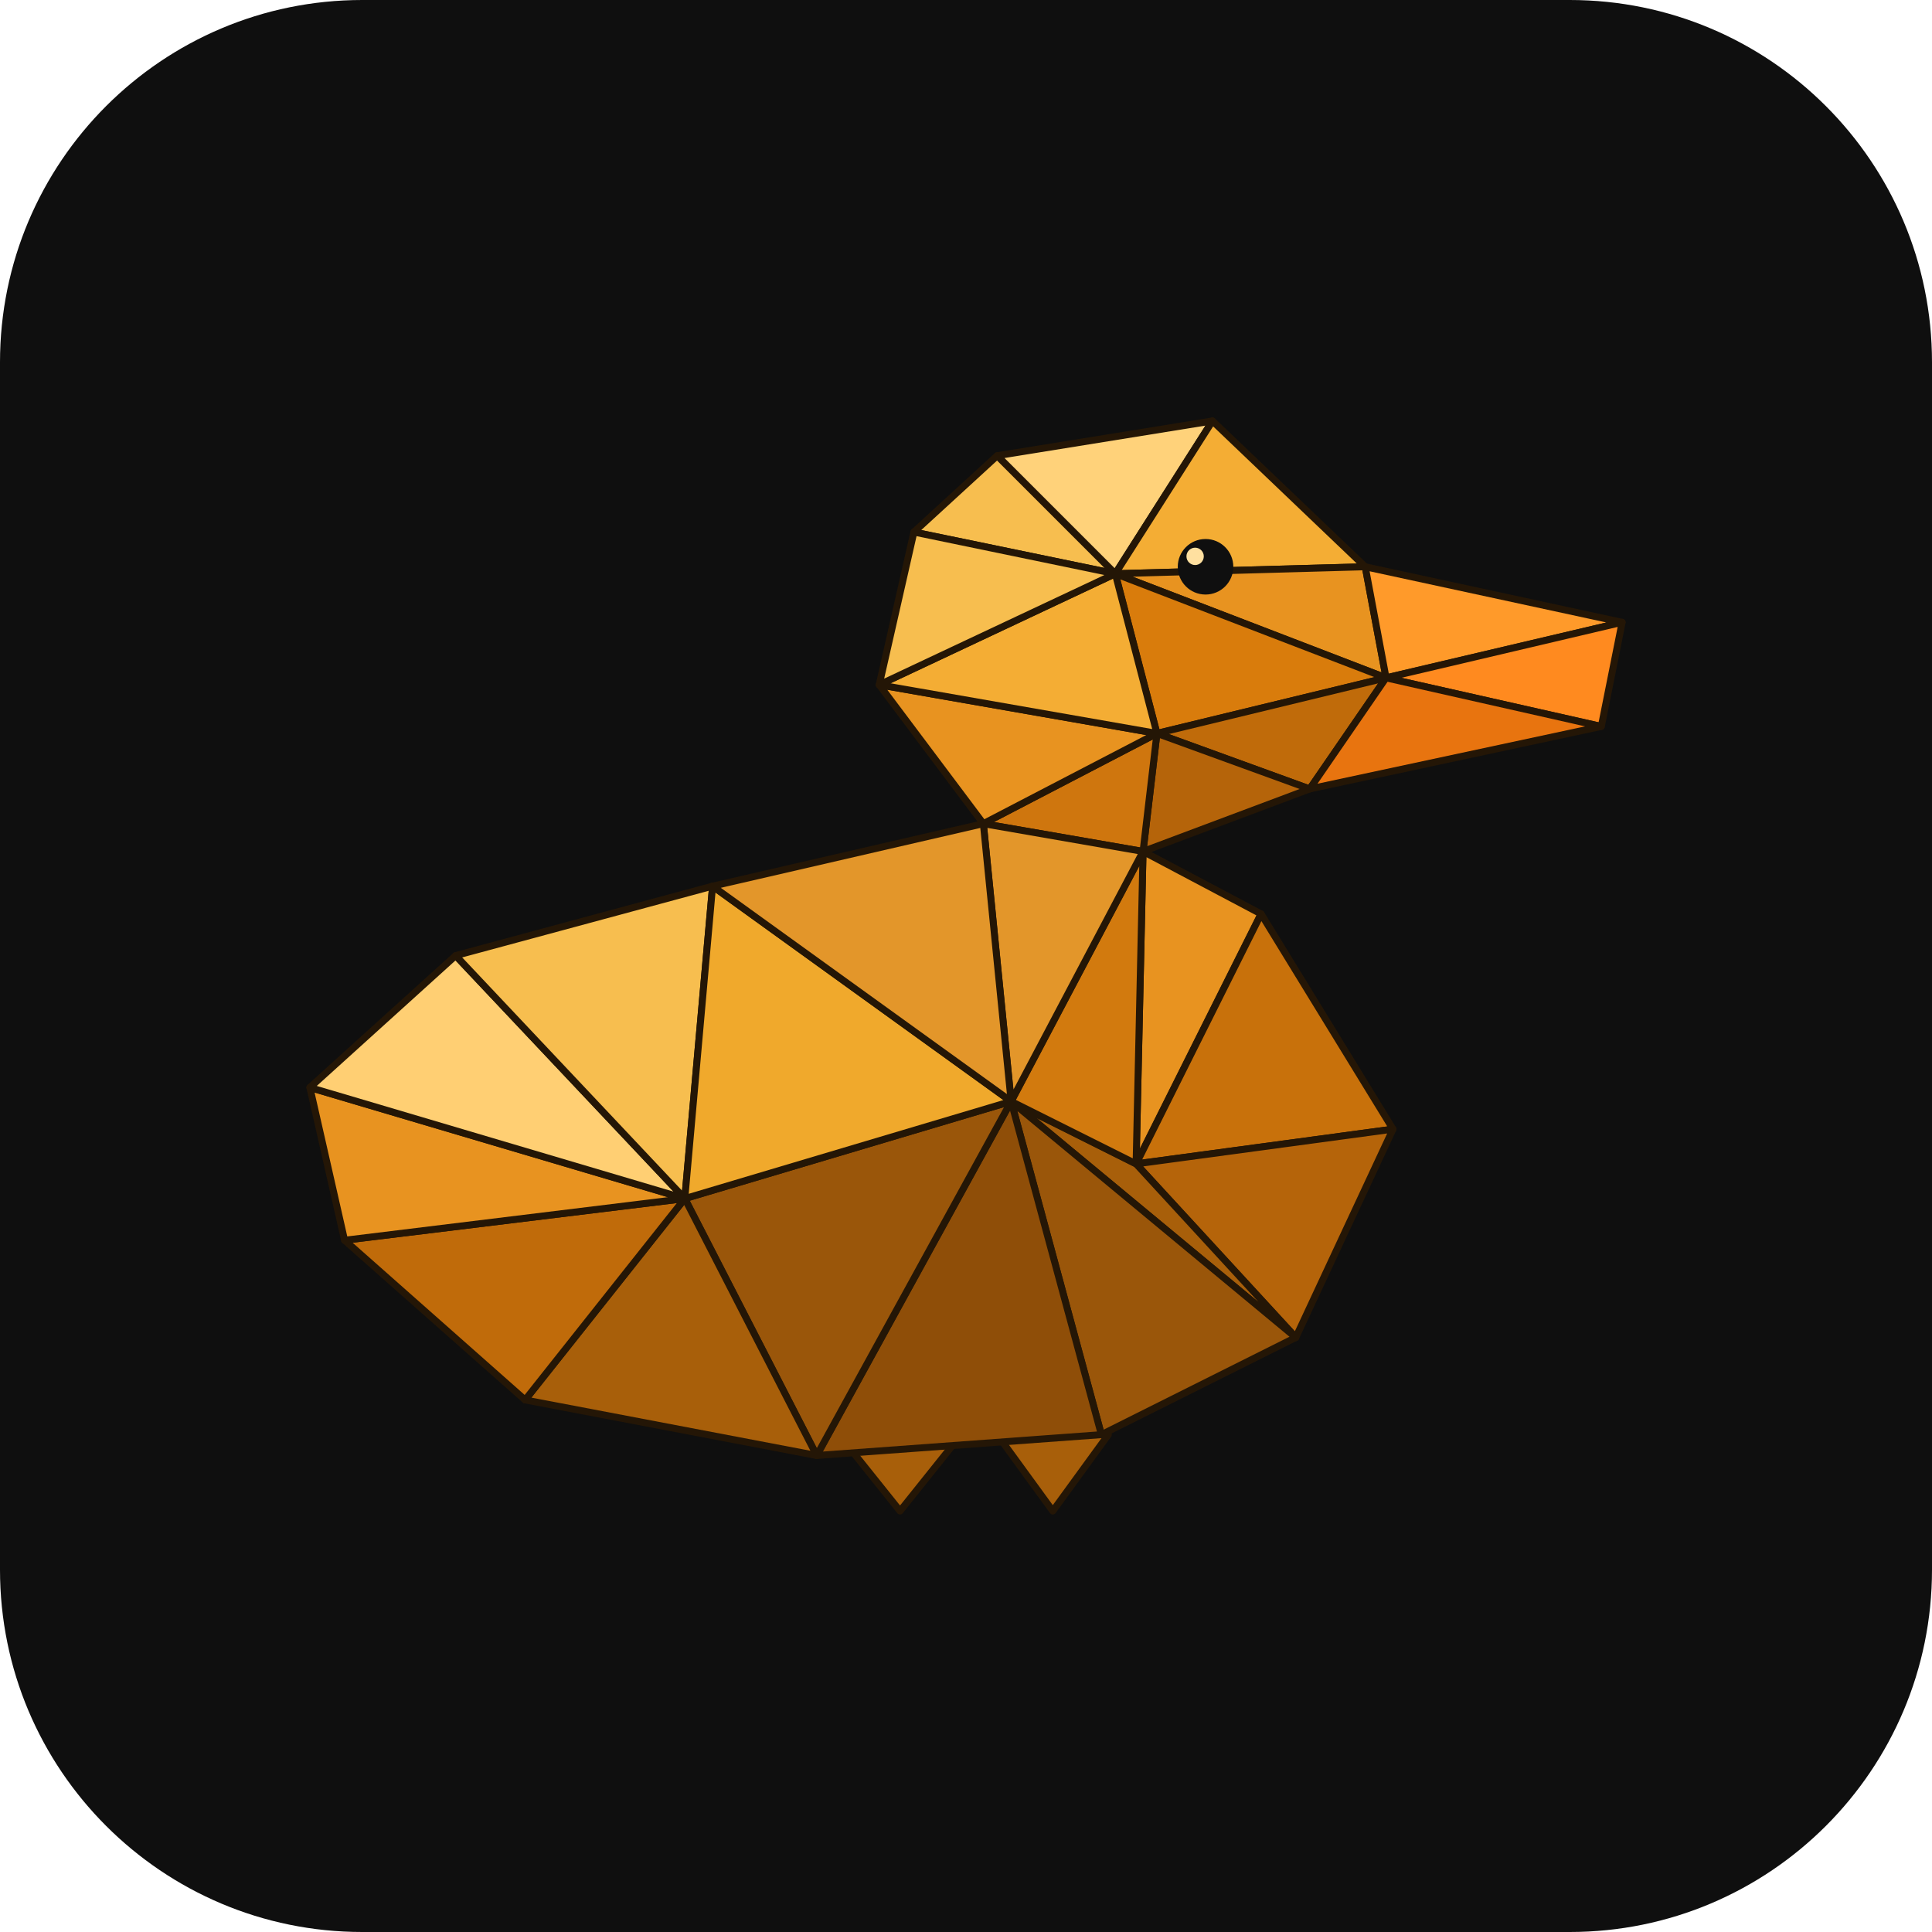
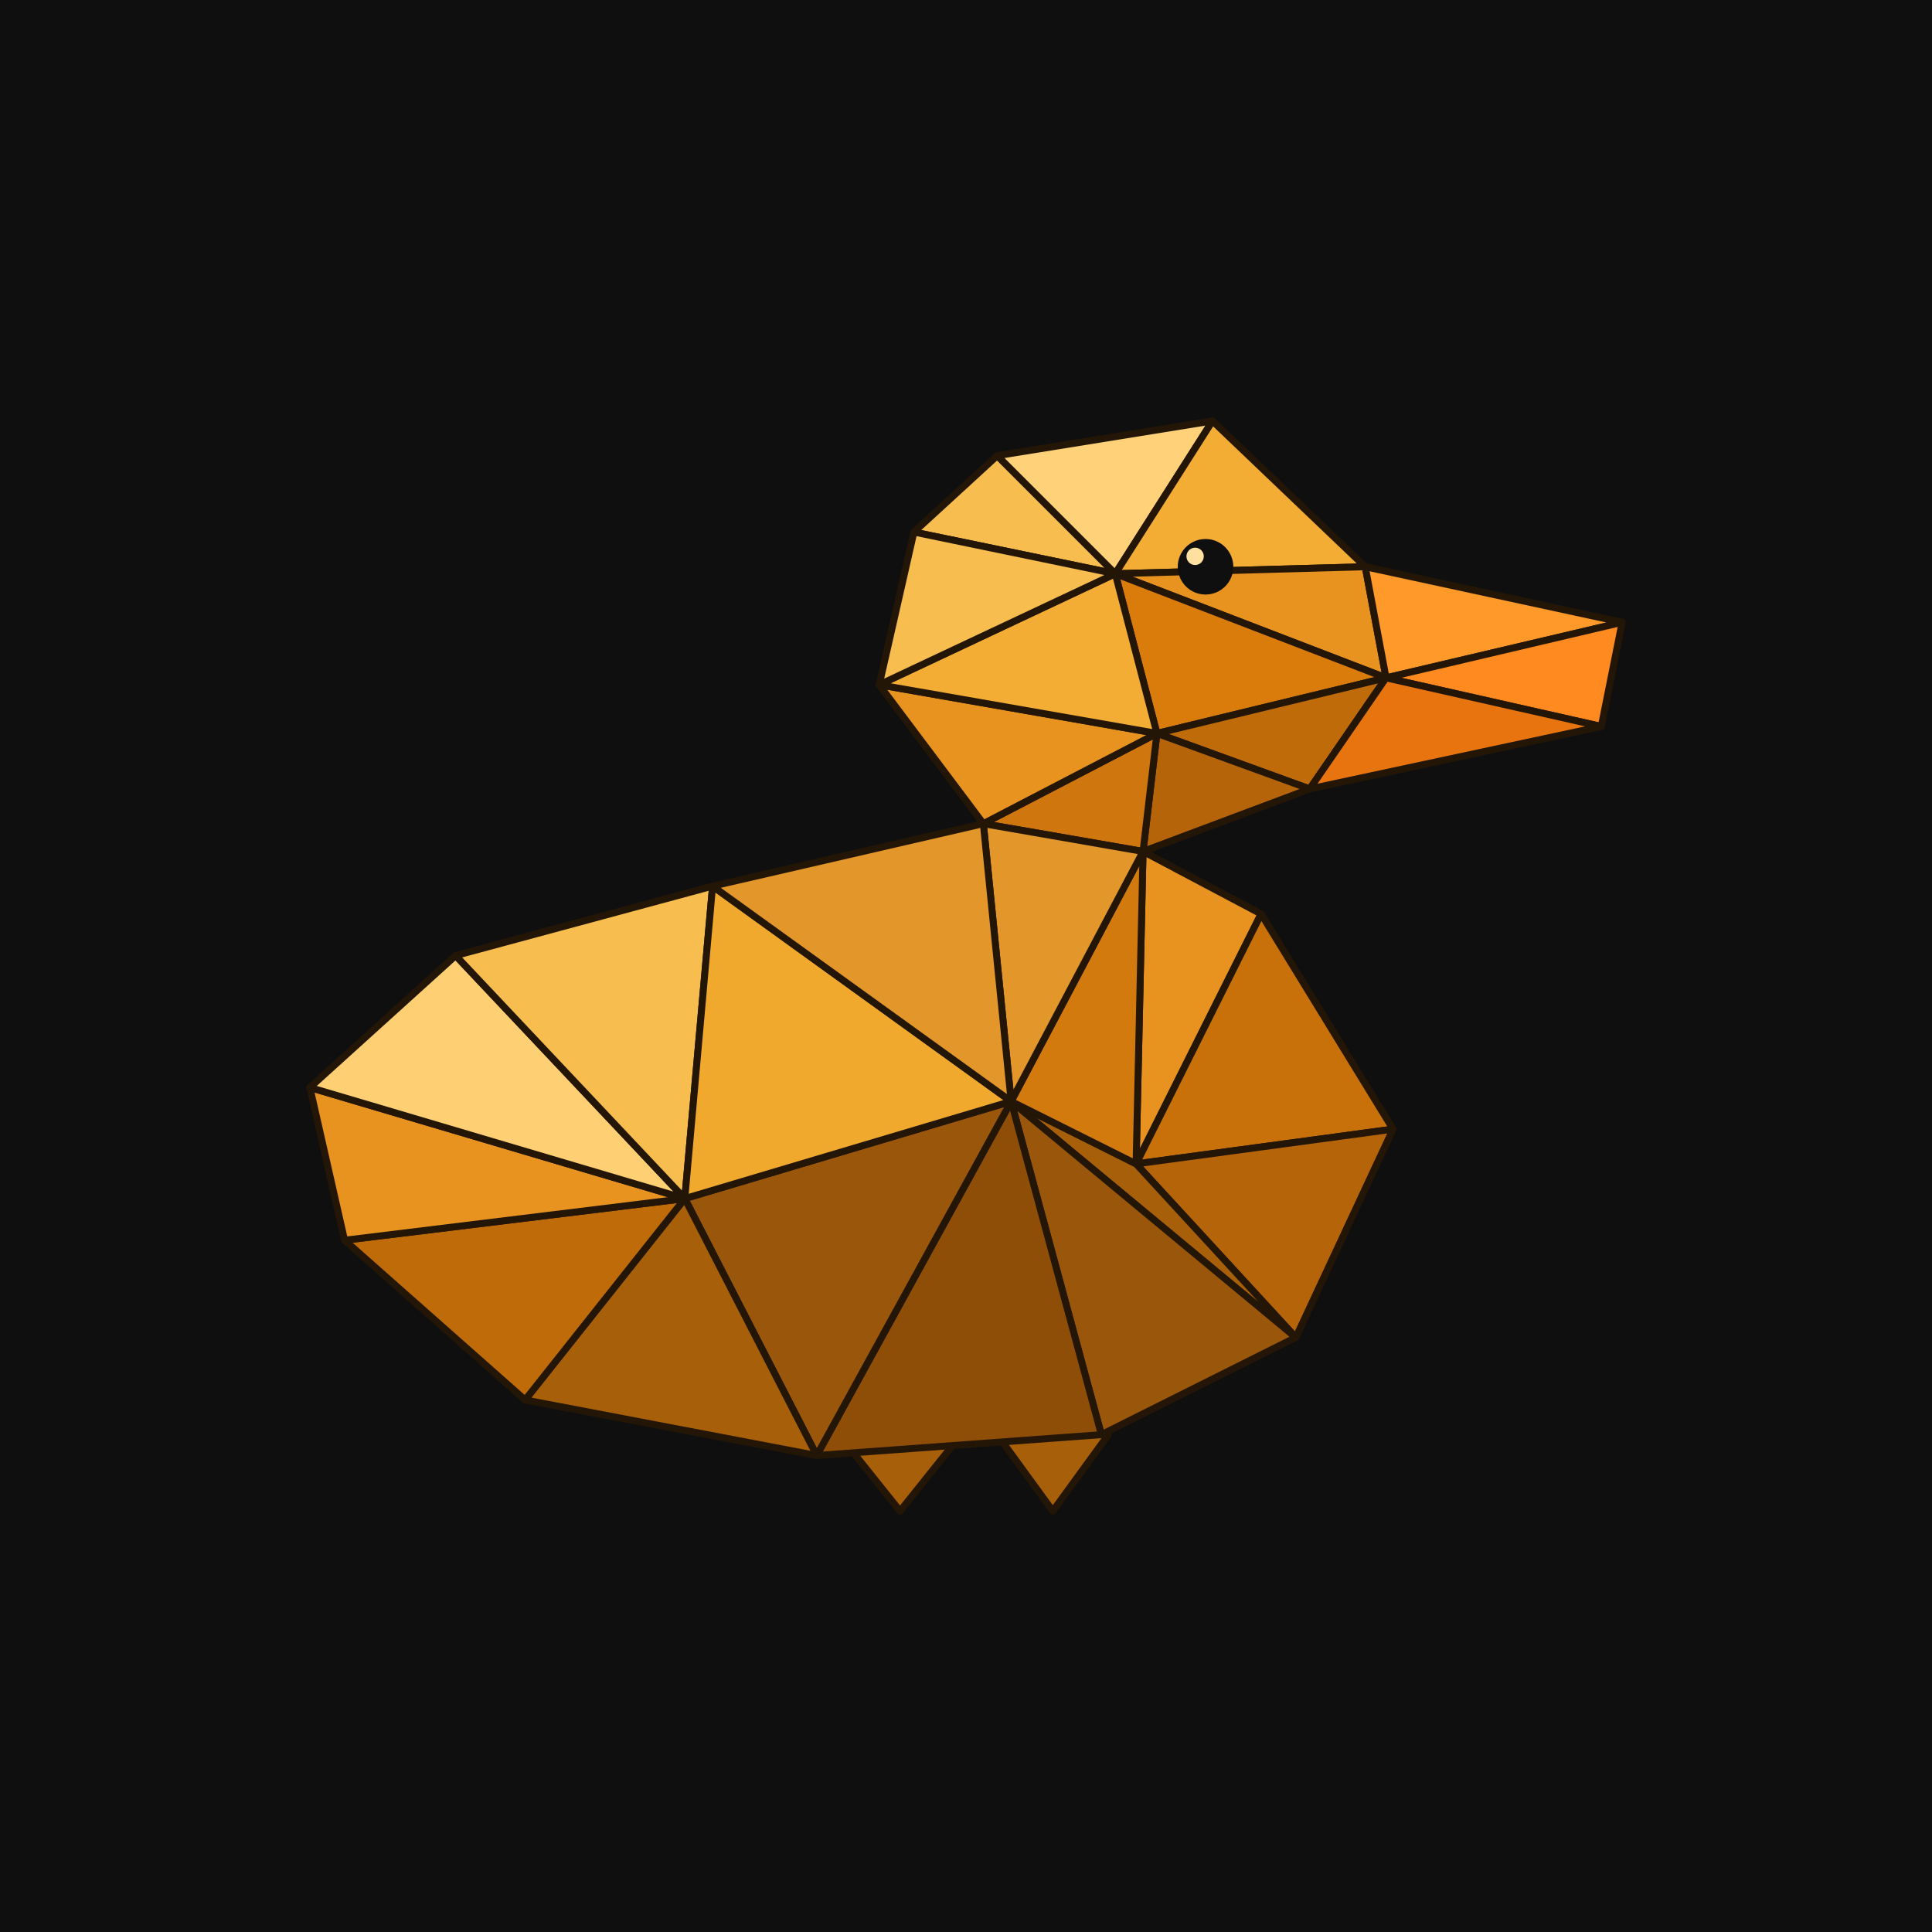
<svg xmlns="http://www.w3.org/2000/svg" viewBox="0 0 512 512">
-   <rect width="512" height="512" rx="96" fill="#0f0f0f" />
+   <rect width="512" height="512" fill="#0f0f0f" />
  <g transform="translate(256,256) scale(0.92) translate(-287,-265)">
    <g stroke="#241606" stroke-width="2" stroke-linejoin="round">
      <polygon points="296,400 328,400 312,422" fill="#a85f0a" />
      <polygon points="252,402 284,402 268,422" fill="#a85f0a" />
      <polygon points="272,140 296,118 330,152" fill="#f7be4f" />
      <polygon points="296,118 358,108 330,152" fill="#ffd27a" />
      <polygon points="358,108 402,150 330,152" fill="#f4ad34" />
      <polygon points="402,150 408,182 330,152" fill="#e89320" />
      <polygon points="408,182 330,152 342,198" fill="#d97c0c" />
      <polygon points="408,182 386,214 342,198" fill="#c06b0a" />
      <polygon points="386,214 338,232 342,198" fill="#b5640a" />
      <polygon points="338,232 292,224 342,198" fill="#cf760e" />
      <polygon points="292,224 262,184 342,198" fill="#e89320" />
      <polygon points="262,184 342,198 330,152" fill="#f4ad34" />
      <polygon points="262,184 330,152 272,140" fill="#f7be4f" />
      <polygon points="402,150 476,166 408,182" fill="#ff9a2a" />
      <polygon points="408,182 476,166 470,196" fill="#ff8a1f" />
      <polygon points="408,182 470,196 386,214" fill="#e8740f" />
      <polygon points="338,232 372,250 336,322" fill="#e89320" />
      <polygon points="372,250 410,312 336,322" fill="#c8710b" />
      <polygon points="410,312 382,372 336,322" fill="#b5640a" />
      <polygon points="382,372 336,322 300,304" fill="#a85f0a" />
      <polygon points="382,372 326,400 300,304" fill="#9a560a" />
      <polygon points="338,232 336,322 300,304" fill="#d27a0e" />
      <polygon points="292,224 338,232 300,304" fill="#e3962a" />
      <polygon points="326,400 244,406 300,304" fill="#8f4e08" />
      <polygon points="244,406 300,304 206,332" fill="#9a560a" />
      <polygon points="244,406 160,390 206,332" fill="#a85f0a" />
      <polygon points="160,390 108,344 206,332" fill="#c06b0a" />
      <polygon points="108,344 98,300 206,332" fill="#e89320" />
      <polygon points="98,300 140,262 206,332" fill="#ffcf73" />
      <polygon points="140,262 214,242 206,332" fill="#f7be4f" />
      <polygon points="214,242 206,332 300,304" fill="#f0a92c" />
      <polygon points="214,242 300,304 292,224" fill="#e3962a" />
    </g>
    <circle cx="356" cy="150" r="8" fill="#0f0f0f" />
    <circle cx="353" cy="147" r="2.5" fill="#ffe0a0" />
  </g>
</svg>
